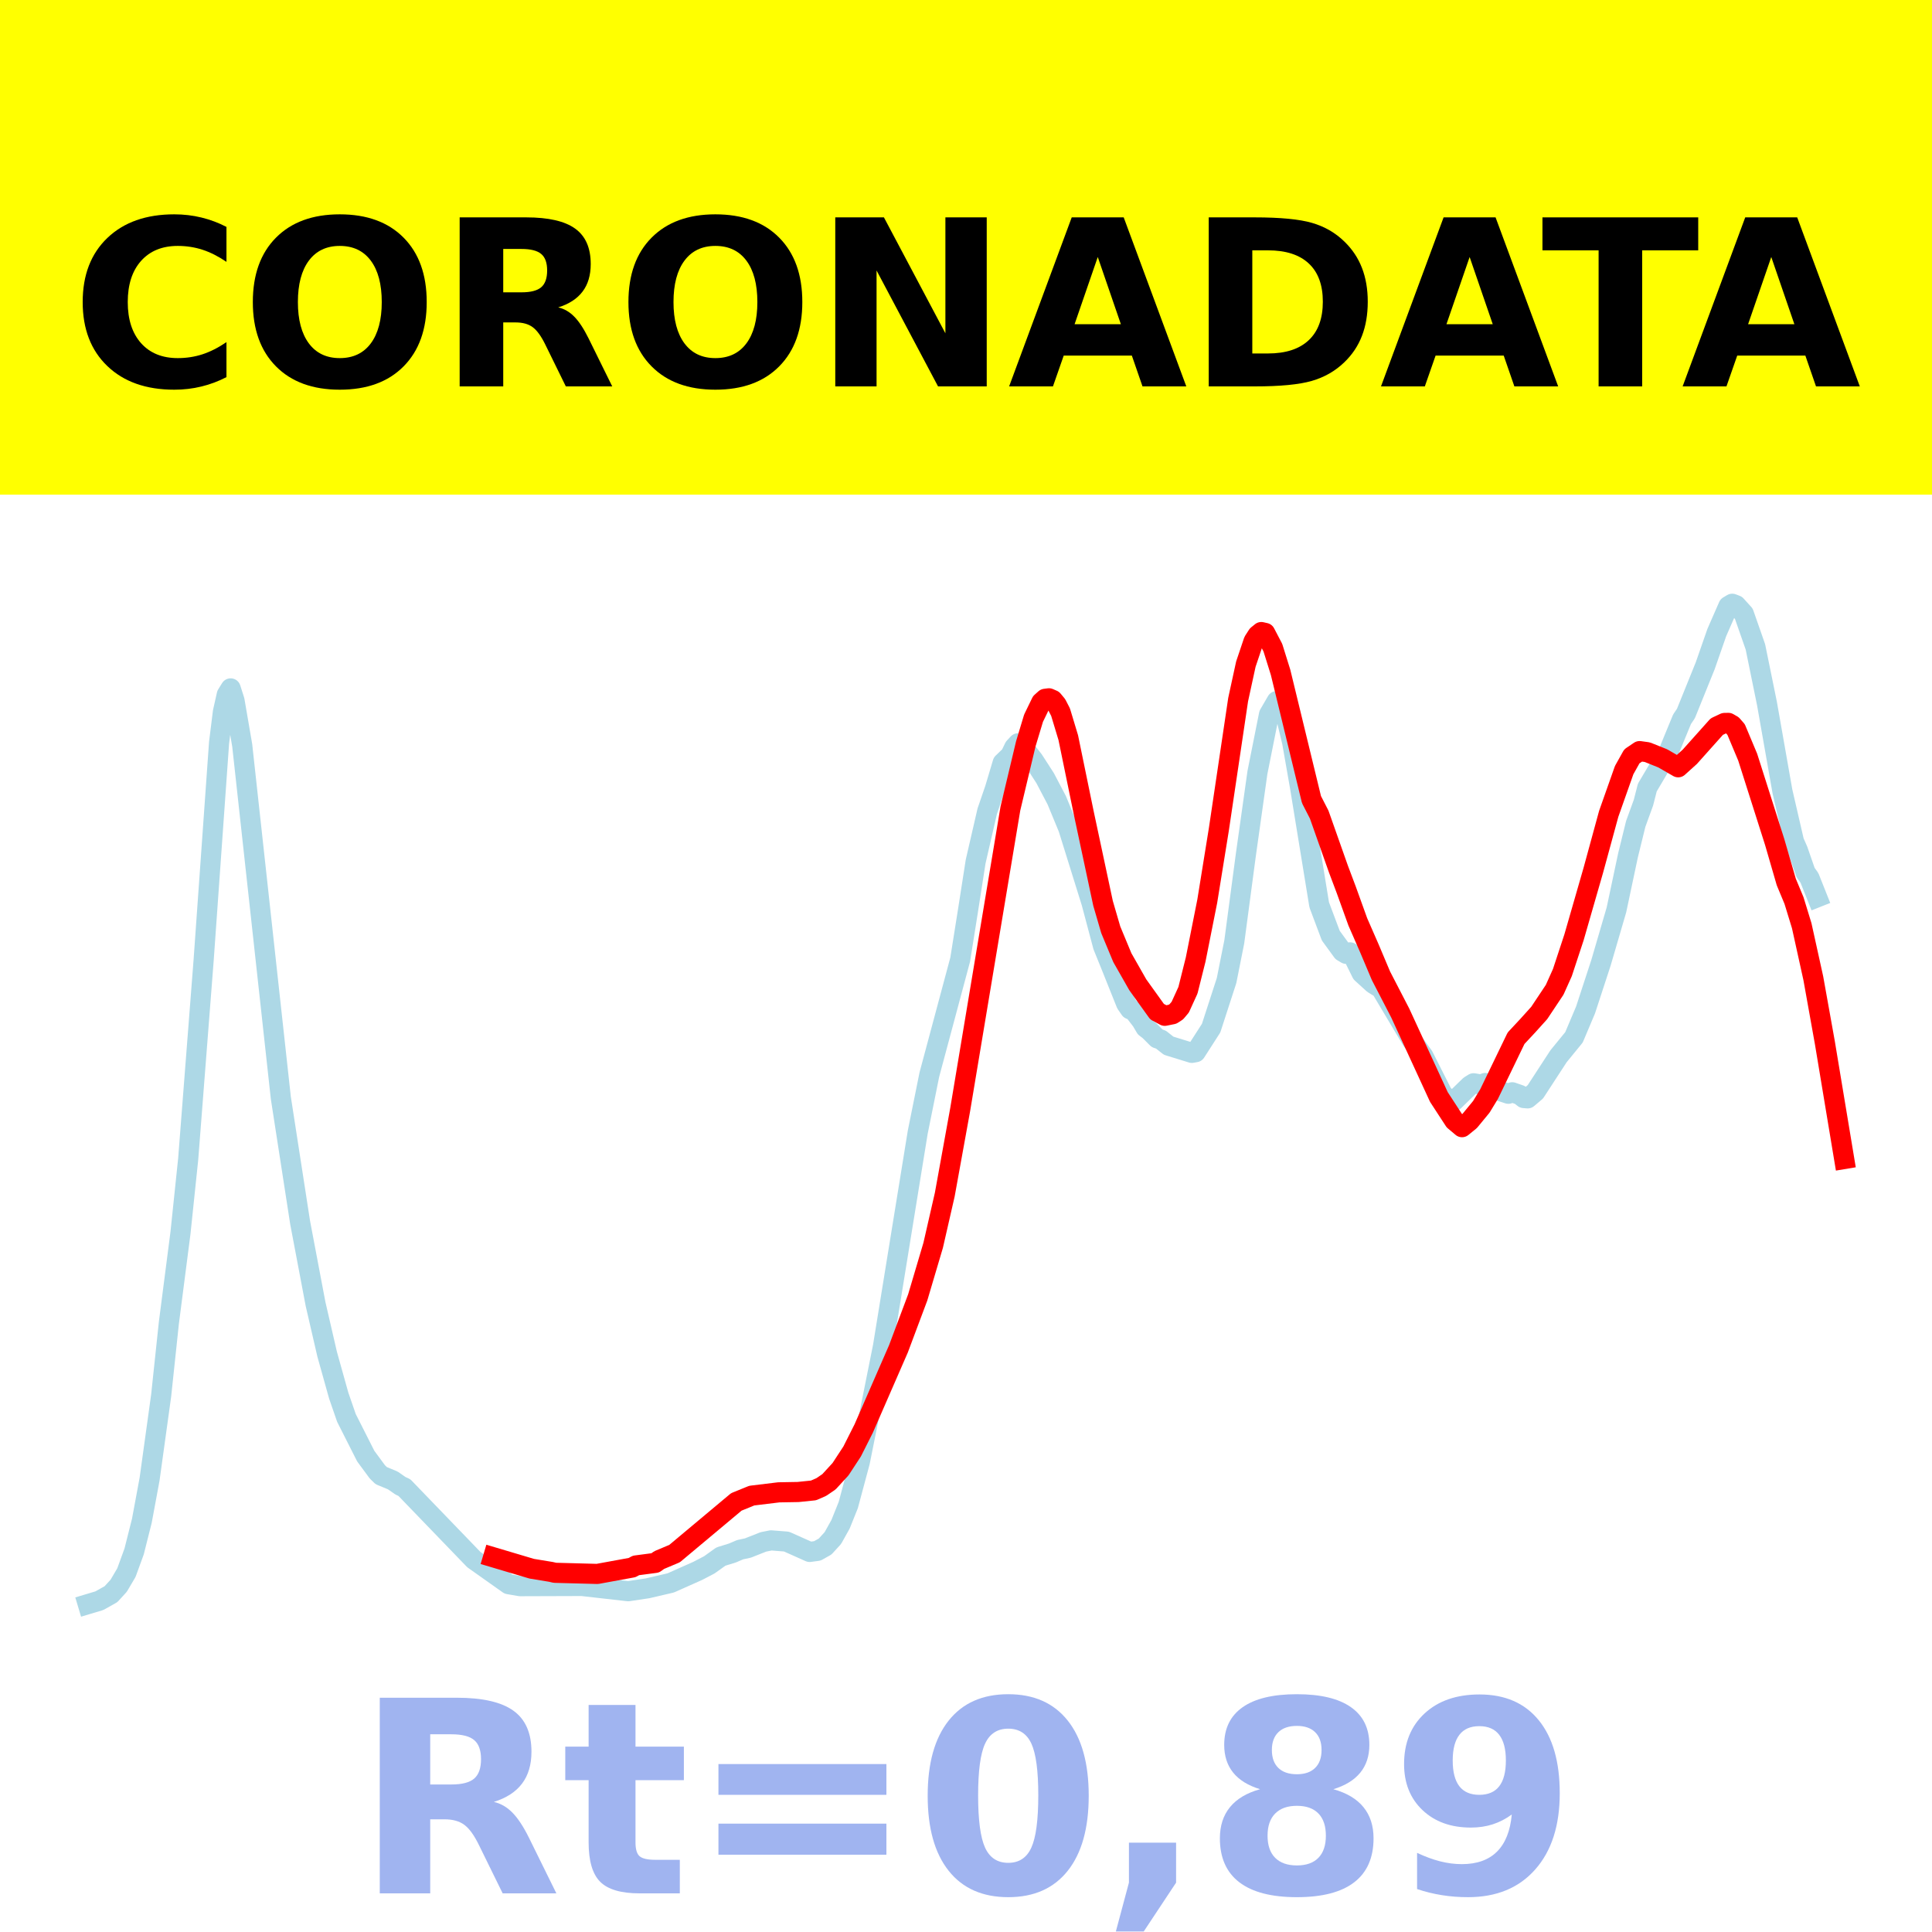
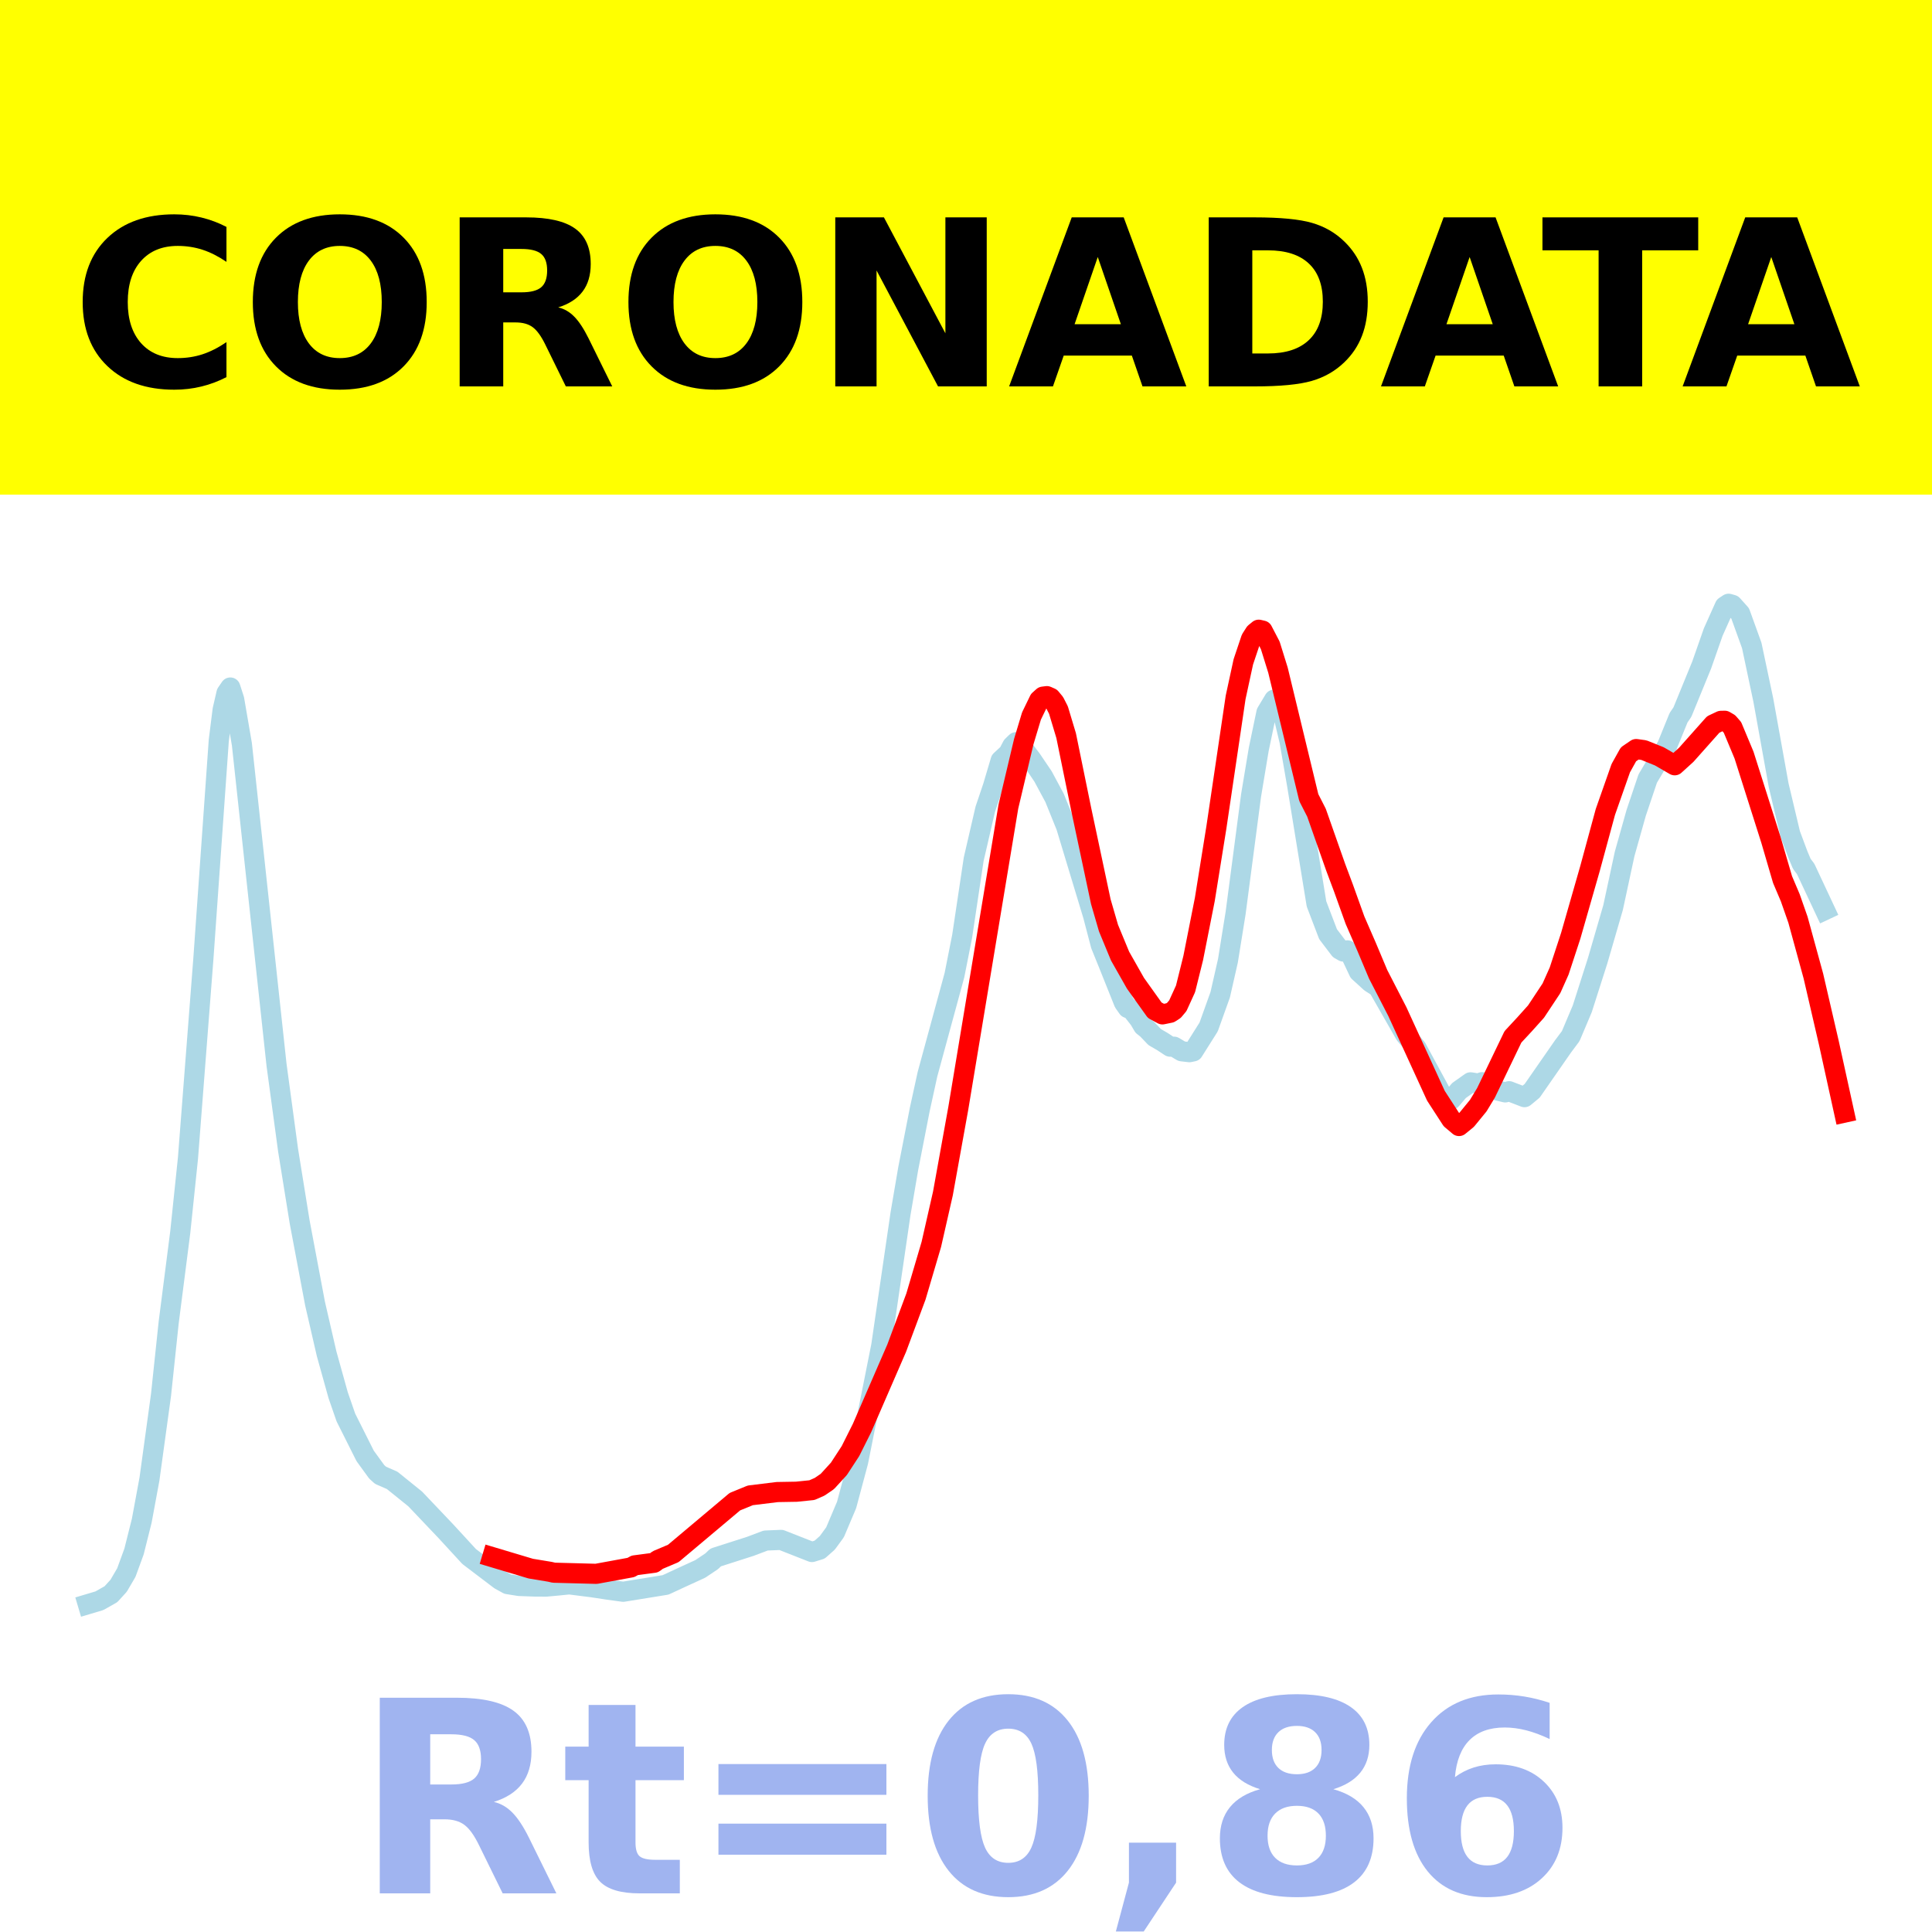
<svg xmlns="http://www.w3.org/2000/svg" xmlns:xlink="http://www.w3.org/1999/xlink" height="144pt" version="1.1" viewBox="0 0 144 144" width="144pt">
  <defs>
    <style type="text/css">*{stroke-linecap:butt;stroke-linejoin:round;}</style>
  </defs>
  <g id="figure_1">
    <g id="patch_1">
      <path d="M 0 144  L 144 144  L 144 0  L 0 0  z " style="fill:#ffffff;" />
    </g>
    <g id="axes_1">
      <g id="patch_2">
        <path d="M 0 144  L 144 144  L 144 0  L 0 0  z " style="fill:#ffffff;" />
      </g>
      <g id="line2d_1">
-         <path clip-path="url(#p826acb66d7)" d="M 6.545 119.565  L 7.409 119.306  L 8.272 118.821  L 8.847 118.191  L 9.423 117.212  L 9.998 115.633  L 10.573 113.351  L 11.149 110.247  L 12.012 104.013  L 12.587 98.595  L 13.451 91.899  L 14.026 86.396  L 15.177 71.577  L 16.328 55.36  L 16.615 53.055  L 16.903 51.774  L 17.191 51.309  L 17.479 52.212  L 18.054 55.558  L 20.931 81.825  L 22.37 91.123  L 23.52 97.196  L 24.384 100.936  L 25.247 104.023  L 25.822 105.685  L 27.261 108.531  L 28.124 109.702  L 28.412 109.984  L 29.275 110.342  L 29.85 110.742  L 30.138 110.874  L 35.317 116.243  L 37.906 118.076  L 38.769 118.224  L 43.373 118.209  L 46.825 118.6  L 48.264 118.384  L 49.99 117.982  L 52.004 117.085  L 52.867 116.636  L 53.73 116.018  L 54.593 115.75  L 55.169 115.504  L 55.744 115.381  L 56.895 114.925  L 57.471 114.81  L 58.621 114.901  L 60.348 115.672  L 60.923 115.594  L 61.499 115.27  L 62.074 114.641  L 62.649 113.611  L 63.225 112.178  L 64.088 108.96  L 65.814 100.342  L 68.404 84.382  L 69.267 80.103  L 71.568 71.517  L 72.144 67.898  L 72.719 64.213  L 73.582 60.466  L 74.158 58.786  L 74.733 56.858  L 75.309 56.303  L 75.596 55.71  L 75.884 55.4  L 76.172 55.556  L 77.035 56.659  L 77.898 57.996  L 78.761 59.641  L 79.624 61.729  L 81.351 67.271  L 82.214 70.517  L 82.789 71.934  L 83.94 74.811  L 84.228 75.226  L 84.515 75.348  L 85.091 76.1  L 85.379 76.592  L 85.666 76.811  L 86.242 77.389  L 86.529 77.487  L 87.105 77.942  L 88.831 78.474  L 89.119 78.423  L 90.27 76.631  L 91.421 73.083  L 91.996 70.196  L 92.859 63.706  L 93.722 57.575  L 94.585 53.247  L 95.161 52.256  L 95.449 52.421  L 95.736 52.93  L 96.312 55.332  L 96.887 58.613  L 98.326 67.441  L 99.189 69.737  L 100.052 70.922  L 100.34 71.094  L 100.627 70.984  L 100.915 71.371  L 101.491 72.536  L 102.354 73.322  L 102.929 73.677  L 105.231 77.537  L 106.094 78.719  L 107.532 81.562  L 108.108 82.067  L 108.396 82.04  L 109.546 80.921  L 109.834 80.741  L 110.41 80.838  L 110.697 80.72  L 111.273 80.888  L 111.848 81.332  L 112.424 81.523  L 112.711 81.412  L 113.287 81.612  L 113.574 81.841  L 113.862 81.866  L 114.438 81.378  L 116.164 78.728  L 117.315 77.318  L 118.178 75.275  L 119.329 71.755  L 120.48 67.816  L 121.343 63.746  L 121.918 61.407  L 122.494 59.823  L 122.781 58.7  L 123.932 56.752  L 124.22 56.406  L 124.795 55.004  L 125.371 53.606  L 125.658 53.183  L 127.097 49.622  L 127.96 47.146  L 128.823 45.173  L 129.111 45  L 129.399 45.11  L 129.974 45.744  L 130.837 48.214  L 131.7 52.439  L 132.851 58.982  L 133.714 62.72  L 134.002 63.375  L 134.577 65.032  L 134.865 65.433  L 135.441 66.881  L 135.441 66.881  " style="fill:none;stroke:#add8e6;stroke-linecap:square;stroke-width:1.5;" />
+         <path clip-path="url(#p9999b051d7)" d="M 6.545 119.568  L 7.407 119.311  L 8.268 118.824  L 8.842 118.193  L 9.416 117.212  L 9.99 115.64  L 10.565 113.347  L 11.139 110.246  L 12 103.982  L 12.574 98.56  L 13.435 91.843  L 14.01 86.325  L 15.158 71.464  L 16.306 55.199  L 16.593 52.907  L 16.88 51.663  L 17.167 51.243  L 17.455 52.132  L 18.029 55.471  L 20.612 79.375  L 21.474 85.739  L 22.335 91.079  L 23.483 97.169  L 24.344 100.903  L 25.206 103.996  L 25.78 105.652  L 27.215 108.514  L 28.077 109.7  L 28.364 109.96  L 29.225 110.335  L 30.947 111.723  L 33.244 114.141  L 34.967 116.014  L 37.263 117.756  L 37.837 118.072  L 38.699 118.209  L 39.847 118.25  L 40.708 118.255  L 41.569 118.176  L 42.431 118.089  L 44.153 118.308  L 45.301 118.483  L 46.45 118.64  L 49.608 118.129  L 50.756 117.596  L 52.191 116.939  L 53.053 116.362  L 53.34 116.084  L 55.923 115.256  L 57.072 114.823  L 58.22 114.775  L 60.517 115.678  L 61.091 115.501  L 61.665 114.992  L 62.239 114.206  L 63.1 112.172  L 63.962 108.949  L 65.684 100.299  L 67.12 90.463  L 67.694 87.096  L 68.555 82.689  L 69.129 80.065  L 71.139 72.681  L 71.713 69.787  L 72.574 64.039  L 73.435 60.317  L 74.01 58.614  L 74.584 56.68  L 75.158 56.147  L 75.445 55.6  L 75.732 55.318  L 76.019 55.458  L 76.88 56.597  L 77.742 57.87  L 78.603 59.473  L 79.464 61.603  L 81.474 68.248  L 82.048 70.44  L 82.622 71.858  L 83.77 74.726  L 84.057 75.134  L 84.344 75.247  L 84.919 75.985  L 85.206 76.472  L 85.493 76.7  L 86.067 77.3  L 86.641 77.633  L 87.215 78.012  L 87.502 78.013  L 88.077 78.356  L 88.651 78.424  L 88.938 78.364  L 90.086 76.543  L 90.947 74.142  L 91.522 71.612  L 92.096 68.046  L 93.244 59.311  L 93.818 55.859  L 94.392 53.106  L 94.967 52.149  L 95.254 52.336  L 95.541 52.828  L 96.115 55.247  L 96.689 58.566  L 98.124 67.372  L 98.986 69.628  L 99.847 70.761  L 100.134 70.924  L 100.421 70.833  L 100.708 71.218  L 101.282 72.434  L 102.144 73.22  L 102.718 73.589  L 104.727 77.106  L 105.589 78.123  L 107.598 81.832  L 107.885 81.999  L 108.172 81.957  L 108.746 81.281  L 109.608 80.67  L 110.182 80.764  L 110.469 80.66  L 111.043 80.869  L 111.617 81.281  L 112.191 81.421  L 112.478 81.332  L 113.627 81.775  L 114.201 81.3  L 116.498 77.994  L 117.072 77.226  L 117.933 75.19  L 119.081 71.597  L 120.23 67.642  L 121.091 63.641  L 121.952 60.584  L 122.813 58.027  L 124.249 55.609  L 125.11 53.496  L 125.397 53.075  L 126.833 49.567  L 127.694 47.11  L 128.555 45.189  L 128.842 45  L 129.129 45.083  L 129.703 45.723  L 130.565 48.109  L 131.426 52.175  L 132.574 58.543  L 133.435 62.165  L 134.01 63.708  L 134.297 64.387  L 134.584 64.766  L 136.019 67.828  L 136.019 67.828  " style="fill:none;stroke:#add8e6;stroke-linecap:square;stroke-width:1.5;" />
      </g>
      <g id="line2d_2">
-         <path clip-path="url(#p826acb66d7)" d="M 36.755 116.067  L 39.632 116.923  L 41.071 117.16  L 41.359 117.227  L 44.523 117.311  L 47.113 116.837  L 47.401 116.679  L 48.839 116.489  L 49.127 116.281  L 50.278 115.796  L 54.881 111.944  L 56.032 111.475  L 58.046 111.23  L 59.485 111.205  L 60.635 111.087  L 61.211 110.836  L 61.786 110.445  L 62.649 109.504  L 63.512 108.186  L 64.376 106.471  L 66.965 100.534  L 68.404 96.693  L 69.554 92.814  L 70.418 89.036  L 71.568 82.694  L 75.309 60.261  L 76.46 55.432  L 77.035 53.528  L 77.61 52.343  L 77.898 52.085  L 78.186 52.048  L 78.474 52.175  L 78.761 52.521  L 79.049 53.081  L 79.624 54.985  L 80.775 60.583  L 82.214 67.327  L 82.789 69.299  L 83.652 71.376  L 84.803 73.398  L 86.242 75.404  L 86.817 75.712  L 87.393 75.595  L 87.68 75.409  L 87.968 75.068  L 88.543 73.81  L 89.119 71.51  L 89.982 67.168  L 90.845 61.825  L 92.284 52.144  L 92.859 49.501  L 93.435 47.791  L 93.722 47.344  L 94.01 47.11  L 94.298 47.175  L 94.873 48.276  L 95.449 50.12  L 97.75 59.594  L 98.326 60.716  L 99.764 64.789  L 100.34 66.317  L 101.203 68.71  L 102.066 70.684  L 102.929 72.729  L 104.368 75.511  L 107.245 81.763  L 108.396 83.529  L 108.971 84.013  L 109.546 83.546  L 110.41 82.496  L 110.985 81.55  L 112.999 77.383  L 113.862 76.458  L 114.725 75.501  L 115.876 73.772  L 116.452 72.488  L 117.315 69.87  L 118.753 64.877  L 119.904 60.658  L 121.055 57.4  L 121.63 56.372  L 122.206 55.983  L 122.781 56.063  L 123.932 56.525  L 125.083 57.189  L 125.946 56.41  L 127.96 54.157  L 128.535 53.886  L 128.823 53.88  L 129.111 54.047  L 129.399 54.376  L 130.262 56.432  L 132.276 62.764  L 133.139 65.739  L 133.714 67.119  L 134.29 68.998  L 135.153 72.911  L 136.016 77.724  L 137.455 86.386  L 137.455 86.386  " style="fill:none;stroke:#ff0000;stroke-linecap:square;stroke-width:1.5;" />
+         <path clip-path="url(#p9999b051d7)" d="M 36.689 116.057  L 39.56 116.916  L 40.995 117.153  L 41.282 117.22  L 44.44 117.304  L 47.024 116.83  L 47.311 116.671  L 48.746 116.481  L 49.033 116.272  L 50.182 115.786  L 54.775 111.925  L 55.923 111.455  L 57.933 111.209  L 59.368 111.184  L 60.517 111.066  L 61.091 110.814  L 61.665 110.422  L 62.526 109.479  L 63.388 108.157  L 64.249 106.438  L 66.833 100.487  L 68.268 96.637  L 69.416 92.749  L 70.278 88.962  L 71.426 82.604  L 75.158 60.118  L 76.306 55.277  L 76.88 53.369  L 77.455 52.181  L 77.742 51.923  L 78.029 51.886  L 78.316 52.013  L 78.603 52.36  L 78.89 52.921  L 79.464 54.829  L 80.612 60.441  L 82.048 67.201  L 82.622 69.177  L 83.483 71.26  L 84.632 73.286  L 86.067 75.297  L 86.641 75.606  L 87.215 75.488  L 87.502 75.302  L 87.789 74.96  L 88.364 73.7  L 88.938 71.394  L 89.799 67.042  L 90.66 61.685  L 92.096 51.981  L 92.67 49.332  L 93.244 47.619  L 93.531 47.17  L 93.818 46.935  L 94.105 47.001  L 94.679 48.104  L 95.254 49.953  L 97.55 59.449  L 98.124 60.574  L 99.56 64.657  L 100.134 66.188  L 100.995 68.587  L 101.856 70.566  L 102.718 72.616  L 104.153 75.404  L 107.024 81.671  L 108.172 83.442  L 108.746 83.927  L 109.321 83.459  L 110.182 82.406  L 110.756 81.458  L 112.766 77.281  L 113.627 76.354  L 114.488 75.395  L 115.636 73.661  L 116.211 72.374  L 117.072 69.75  L 118.507 64.745  L 119.656 60.516  L 120.804 57.25  L 121.378 56.22  L 121.952 55.83  L 122.526 55.91  L 123.675 56.373  L 124.823 57.039  L 125.684 56.258  L 127.694 53.999  L 128.268 53.728  L 128.555 53.722  L 128.842 53.889  L 129.129 54.219  L 129.99 56.28  L 132 62.614  L 132.861 65.559  L 133.435 66.911  L 134.01 68.553  L 135.158 72.744  L 136.306 77.702  L 137.455 82.932  L 137.455 82.932  " style="fill:none;stroke:#ff0000;stroke-linecap:square;stroke-width:1.5;" />
      </g>
      <g id="patch_3">
        <path d="M 0 144  L 0 0  " style="fill:none;stroke:#ffffff;stroke-linecap:square;stroke-linejoin:miter;stroke-width:0.8;" />
      </g>
      <g id="patch_4">
        <path d="M 144 144  L 144 0  " style="fill:none;stroke:#ffffff;stroke-linecap:square;stroke-linejoin:miter;stroke-width:0.8;" />
      </g>
      <g id="patch_5">
        <path d="M 0 144  L 144 144  " style="fill:none;stroke:#ffffff;stroke-linecap:square;stroke-linejoin:miter;stroke-width:0.8;" />
      </g>
      <g id="patch_6">
        <path d="M 0 0  L 144 0  " style="fill:none;stroke:#ffffff;stroke-linecap:square;stroke-linejoin:miter;stroke-width:0.8;" />
      </g>
    </g>
    <g id="text_1">
      <g id="patch_7">
        <path d="M -64.848 36.368  L 208.848 36.368  L 208.848 -7.654  L -64.848 -7.654  z " style="fill:#ffff00;stroke:#ffff00;stroke-linejoin:miter;" />
      </g>
      <g transform="translate(72 9.45018)scale(0.1728 -0.1728)" />
      <g transform="translate(-60.87375 28.8)scale(0.1728 -0.1728)">
        <defs>
          <path id="DejaVuSans-Bold-32" />
          <path d="M 67 4  Q 61.812 1.312 56.203 -0.047  Q 50.594 -1.422 44.484 -1.422  Q 26.266 -1.422 15.625 8.766  Q 4.984 18.953 4.984 36.375  Q 4.984 53.859 15.625 64.031  Q 26.266 74.219 44.484 74.219  Q 50.594 74.219 56.203 72.844  Q 61.812 71.484 67 68.797  L 67 53.719  Q 61.766 57.281 56.688 58.938  Q 51.609 60.594 46 60.594  Q 35.938 60.594 30.172 54.141  Q 24.422 47.703 24.422 36.375  Q 24.422 25.094 30.172 18.641  Q 35.938 12.203 46 12.203  Q 51.609 12.203 56.688 13.859  Q 61.766 15.531 67 19.094  z " id="DejaVuSans-Bold-67" />
          <path d="M 42.484 60.594  Q 33.891 60.594 29.156 54.25  Q 24.422 47.906 24.422 36.375  Q 24.422 24.906 29.156 18.547  Q 33.891 12.203 42.484 12.203  Q 51.125 12.203 55.859 18.547  Q 60.594 24.906 60.594 36.375  Q 60.594 47.906 55.859 54.25  Q 51.125 60.594 42.484 60.594  z M 42.484 74.219  Q 60.062 74.219 70.016 64.156  Q 79.984 54.109 79.984 36.375  Q 79.984 18.703 70.016 8.641  Q 60.062 -1.422 42.484 -1.422  Q 24.953 -1.422 14.969 8.641  Q 4.984 18.703 4.984 36.375  Q 4.984 54.109 14.969 64.156  Q 24.953 74.219 42.484 74.219  z " id="DejaVuSans-Bold-79" />
          <path d="M 35.891 40.578  Q 41.797 40.578 44.359 42.766  Q 46.922 44.969 46.922 50  Q 46.922 54.984 44.359 57.125  Q 41.797 59.281 35.891 59.281  L 27.984 59.281  L 27.984 40.578  z M 27.984 27.594  L 27.984 0  L 9.188 0  L 9.188 72.906  L 37.891 72.906  Q 52.297 72.906 59 68.062  Q 65.719 63.234 65.719 52.781  Q 65.719 45.562 62.219 40.922  Q 58.734 36.281 51.703 34.078  Q 55.562 33.203 58.609 30.094  Q 61.672 27 64.797 20.703  L 75 0  L 54.984 0  L 46.094 18.109  Q 43.406 23.578 40.641 25.578  Q 37.891 27.594 33.297 27.594  z " id="DejaVuSans-Bold-82" />
          <path d="M 9.188 72.906  L 30.172 72.906  L 56.688 22.906  L 56.688 72.906  L 74.516 72.906  L 74.516 0  L 53.516 0  L 27 50  L 27 0  L 9.188 0  z " id="DejaVuSans-Bold-78" />
          <path d="M 53.422 13.281  L 24.031 13.281  L 19.391 0  L 0.484 0  L 27.484 72.906  L 49.906 72.906  L 76.906 0  L 58.016 0  z M 28.719 26.812  L 48.688 26.812  L 38.719 55.812  z " id="DejaVuSans-Bold-65" />
          <path d="M 27.984 58.688  L 27.984 14.203  L 34.719 14.203  Q 46.234 14.203 52.312 19.922  Q 58.406 25.641 58.406 36.531  Q 58.406 47.359 52.344 53.016  Q 46.297 58.688 34.719 58.688  z M 9.188 72.906  L 29 72.906  Q 45.609 72.906 53.734 70.531  Q 61.859 68.172 67.672 62.5  Q 72.797 57.562 75.281 51.109  Q 77.781 44.672 77.781 36.531  Q 77.781 28.266 75.281 21.797  Q 72.797 15.328 67.672 10.406  Q 61.812 4.734 53.609 2.359  Q 45.406 0 29 0  L 9.188 0  z " id="DejaVuSans-Bold-68" />
          <path d="M 0.484 72.906  L 67.672 72.906  L 67.672 58.688  L 43.5 58.688  L 43.5 0  L 24.703 0  L 24.703 58.688  L 0.484 58.688  z " id="DejaVuSans-Bold-84" />
        </defs>
        <use xlink:href="#DejaVuSans-Bold-32" />
        <use x="34.814" xlink:href="#DejaVuSans-Bold-32" />
        <use x="69.629" xlink:href="#DejaVuSans-Bold-32" />
        <use x="104.443" xlink:href="#DejaVuSans-Bold-32" />
        <use x="139.258" xlink:href="#DejaVuSans-Bold-32" />
        <use x="174.072" xlink:href="#DejaVuSans-Bold-32" />
        <use x="208.887" xlink:href="#DejaVuSans-Bold-32" />
        <use x="243.701" xlink:href="#DejaVuSans-Bold-32" />
        <use x="278.516" xlink:href="#DejaVuSans-Bold-32" />
        <use x="313.33" xlink:href="#DejaVuSans-Bold-32" />
        <use x="348.145" xlink:href="#DejaVuSans-Bold-32" />
        <use x="382.959" xlink:href="#DejaVuSans-Bold-67" />
        <use x="456.348" xlink:href="#DejaVuSans-Bold-79" />
        <use x="541.357" xlink:href="#DejaVuSans-Bold-82" />
        <use x="618.359" xlink:href="#DejaVuSans-Bold-79" />
        <use x="703.369" xlink:href="#DejaVuSans-Bold-78" />
        <use x="787.061" xlink:href="#DejaVuSans-Bold-65" />
        <use x="864.453" xlink:href="#DejaVuSans-Bold-68" />
        <use x="947.461" xlink:href="#DejaVuSans-Bold-65" />
        <use x="1017.104" xlink:href="#DejaVuSans-Bold-84" />
        <use x="1077.566" xlink:href="#DejaVuSans-Bold-65" />
        <use x="1154.959" xlink:href="#DejaVuSans-Bold-32" />
        <use x="1189.773" xlink:href="#DejaVuSans-Bold-32" />
        <use x="1224.588" xlink:href="#DejaVuSans-Bold-32" />
        <use x="1259.402" xlink:href="#DejaVuSans-Bold-32" />
        <use x="1294.217" xlink:href="#DejaVuSans-Bold-32" />
        <use x="1329.031" xlink:href="#DejaVuSans-Bold-32" />
        <use x="1363.846" xlink:href="#DejaVuSans-Bold-32" />
        <use x="1398.66" xlink:href="#DejaVuSans-Bold-32" />
        <use x="1433.475" xlink:href="#DejaVuSans-Bold-32" />
        <use x="1468.289" xlink:href="#DejaVuSans-Bold-32" />
        <use x="1503.104" xlink:href="#DejaVuSans-Bold-32" />
      </g>
    </g>
    <g id="text_2">
      <g style="fill:#4169e1;opacity:0.5;" transform="translate(26.46875 141.12)scale(0.2 -0.2)">
        <defs>
          <path d="M 27.484 70.219  L 27.484 54.688  L 45.516 54.688  L 45.516 42.188  L 27.484 42.188  L 27.484 19  Q 27.484 15.188 29 13.844  Q 30.516 12.5 35.016 12.5  L 44 12.5  L 44 0  L 29 0  Q 18.656 0 14.328 4.312  Q 10.016 8.641 10.016 19  L 10.016 42.188  L 1.312 42.188  L 1.312 54.688  L 10.016 54.688  L 10.016 70.219  z " id="DejaVuSans-Bold-116" />
          <path d="M 10.594 48.188  L 73.188 48.188  L 73.188 36.719  L 10.594 36.719  z M 10.594 25.984  L 73.188 25.984  L 73.188 14.406  L 10.594 14.406  z " id="DejaVuSans-Bold-61" />
          <path d="M 46 36.531  Q 46 50.203 43.438 55.781  Q 40.875 61.375 34.812 61.375  Q 28.766 61.375 26.172 55.781  Q 23.578 50.203 23.578 36.531  Q 23.578 22.703 26.172 17.031  Q 28.766 11.375 34.812 11.375  Q 40.828 11.375 43.406 17.031  Q 46 22.703 46 36.531  z M 64.797 36.375  Q 64.797 18.266 56.984 8.422  Q 49.172 -1.422 34.812 -1.422  Q 20.406 -1.422 12.594 8.422  Q 4.781 18.266 4.781 36.375  Q 4.781 54.547 12.594 64.375  Q 20.406 74.219 34.812 74.219  Q 49.172 74.219 56.984 64.375  Q 64.797 54.547 64.797 36.375  z " id="DejaVuSans-Bold-48" />
          <path d="M 10.203 18.891  L 27.781 18.891  L 27.781 4  L 15.719 -14.203  L 5.328 -14.203  L 10.203 4  z " id="DejaVuSans-Bold-44" />
          <path d="M 34.812 32.625  Q 29.547 32.625 26.703 29.734  Q 23.875 26.859 23.875 21.484  Q 23.875 16.109 26.703 13.25  Q 29.547 10.406 34.812 10.406  Q 40.047 10.406 42.828 13.25  Q 45.609 16.109 45.609 21.484  Q 45.609 26.906 42.828 29.766  Q 40.047 32.625 34.812 32.625  z M 21.094 38.812  Q 14.453 40.828 11.078 44.969  Q 7.719 49.125 7.719 55.328  Q 7.719 64.547 14.594 69.375  Q 21.484 74.219 34.812 74.219  Q 48.047 74.219 54.922 69.406  Q 61.812 64.594 61.812 55.328  Q 61.812 49.125 58.422 44.969  Q 55.031 40.828 48.391 38.812  Q 55.812 36.766 59.594 32.156  Q 63.375 27.547 63.375 20.516  Q 63.375 9.672 56.172 4.125  Q 48.969 -1.422 34.812 -1.422  Q 20.609 -1.422 13.359 4.125  Q 6.109 9.672 6.109 20.516  Q 6.109 27.547 9.891 32.156  Q 13.672 36.766 21.094 38.812  z M 25.484 53.422  Q 25.484 49.078 27.906 46.734  Q 30.328 44.391 34.812 44.391  Q 39.203 44.391 41.594 46.734  Q 44 49.078 44 53.422  Q 44 57.766 41.594 60.078  Q 39.203 62.406 34.812 62.406  Q 30.328 62.406 27.906 60.062  Q 25.484 57.719 25.484 53.422  z " id="DejaVuSans-Bold-56" />
-           <path d="M 10.016 1.609  L 10.016 15.094  Q 14.5 12.984 18.594 11.938  Q 22.703 10.891 26.703 10.891  Q 35.109 10.891 39.797 15.547  Q 44.484 20.219 45.312 29.391  Q 42 26.953 38.234 25.734  Q 34.469 24.516 30.078 24.516  Q 18.891 24.516 12.031 31.031  Q 5.172 37.547 5.172 48.188  Q 5.172 59.969 12.812 67.047  Q 20.453 74.125 33.297 74.125  Q 47.562 74.125 55.375 64.5  Q 63.188 54.891 63.188 37.312  Q 63.188 19.234 54.047 8.906  Q 44.922 -1.422 29 -1.422  Q 23.875 -1.422 19.188 -0.656  Q 14.5 0.094 10.016 1.609  z M 33.203 36.719  Q 38.141 36.719 40.625 39.906  Q 43.109 43.109 43.109 49.516  Q 43.109 55.859 40.625 59.078  Q 38.141 62.312 33.203 62.312  Q 28.266 62.312 25.781 59.078  Q 23.297 55.859 23.297 49.516  Q 23.297 43.109 25.781 39.906  Q 28.266 36.719 33.203 36.719  z " id="DejaVuSans-Bold-57" />
+           <path d="M 36.188 35.984  Q 31.25 35.984 28.781 32.781  Q 26.312 29.594 26.312 23.188  Q 26.312 16.797 28.781 13.594  Q 31.25 10.406 36.188 10.406  Q 41.156 10.406 43.625 13.594  Q 46.094 16.797 46.094 23.188  Q 46.094 29.594 43.625 32.781  Q 41.156 35.984 36.188 35.984  z M 59.422 71  L 59.422 57.516  Q 54.781 59.719 50.672 60.766  Q 46.578 61.812 42.672 61.812  Q 34.281 61.812 29.594 57.141  Q 24.906 52.484 24.125 43.312  Q 27.344 45.703 31.094 46.891  Q 34.859 48.094 39.312 48.094  Q 50.484 48.094 57.344 41.547  Q 64.203 35.016 64.203 24.422  Q 64.203 12.703 56.531 5.641  Q 48.875 -1.422 35.984 -1.422  Q 21.781 -1.422 13.984 8.172  Q 6.203 17.781 6.203 35.406  Q 6.203 53.469 15.312 63.797  Q 24.422 74.125 40.281 74.125  Q 45.312 74.125 50.047 73.344  Q 54.781 72.562 59.422 71  z " id="DejaVuSans-Bold-54" />
        </defs>
        <use xlink:href="#DejaVuSans-Bold-82" />
        <use x="77.002" xlink:href="#DejaVuSans-Bold-116" />
        <use x="124.805" xlink:href="#DejaVuSans-Bold-61" />
        <use x="208.594" xlink:href="#DejaVuSans-Bold-48" />
        <use x="278.174" xlink:href="#DejaVuSans-Bold-44" />
        <use x="316.162" xlink:href="#DejaVuSans-Bold-56" />
-         <use x="385.742" xlink:href="#DejaVuSans-Bold-57" />
+         <use x="385.742" xlink:href="#DejaVuSans-Bold-54" />
      </g>
    </g>
  </g>
  <defs>
-     <clipPath id="p826acb66d7">
+     <clipPath id="p9999b051d7">
      <rect height="144" width="144" x="0" y="0" />
    </clipPath>
  </defs>
</svg>
